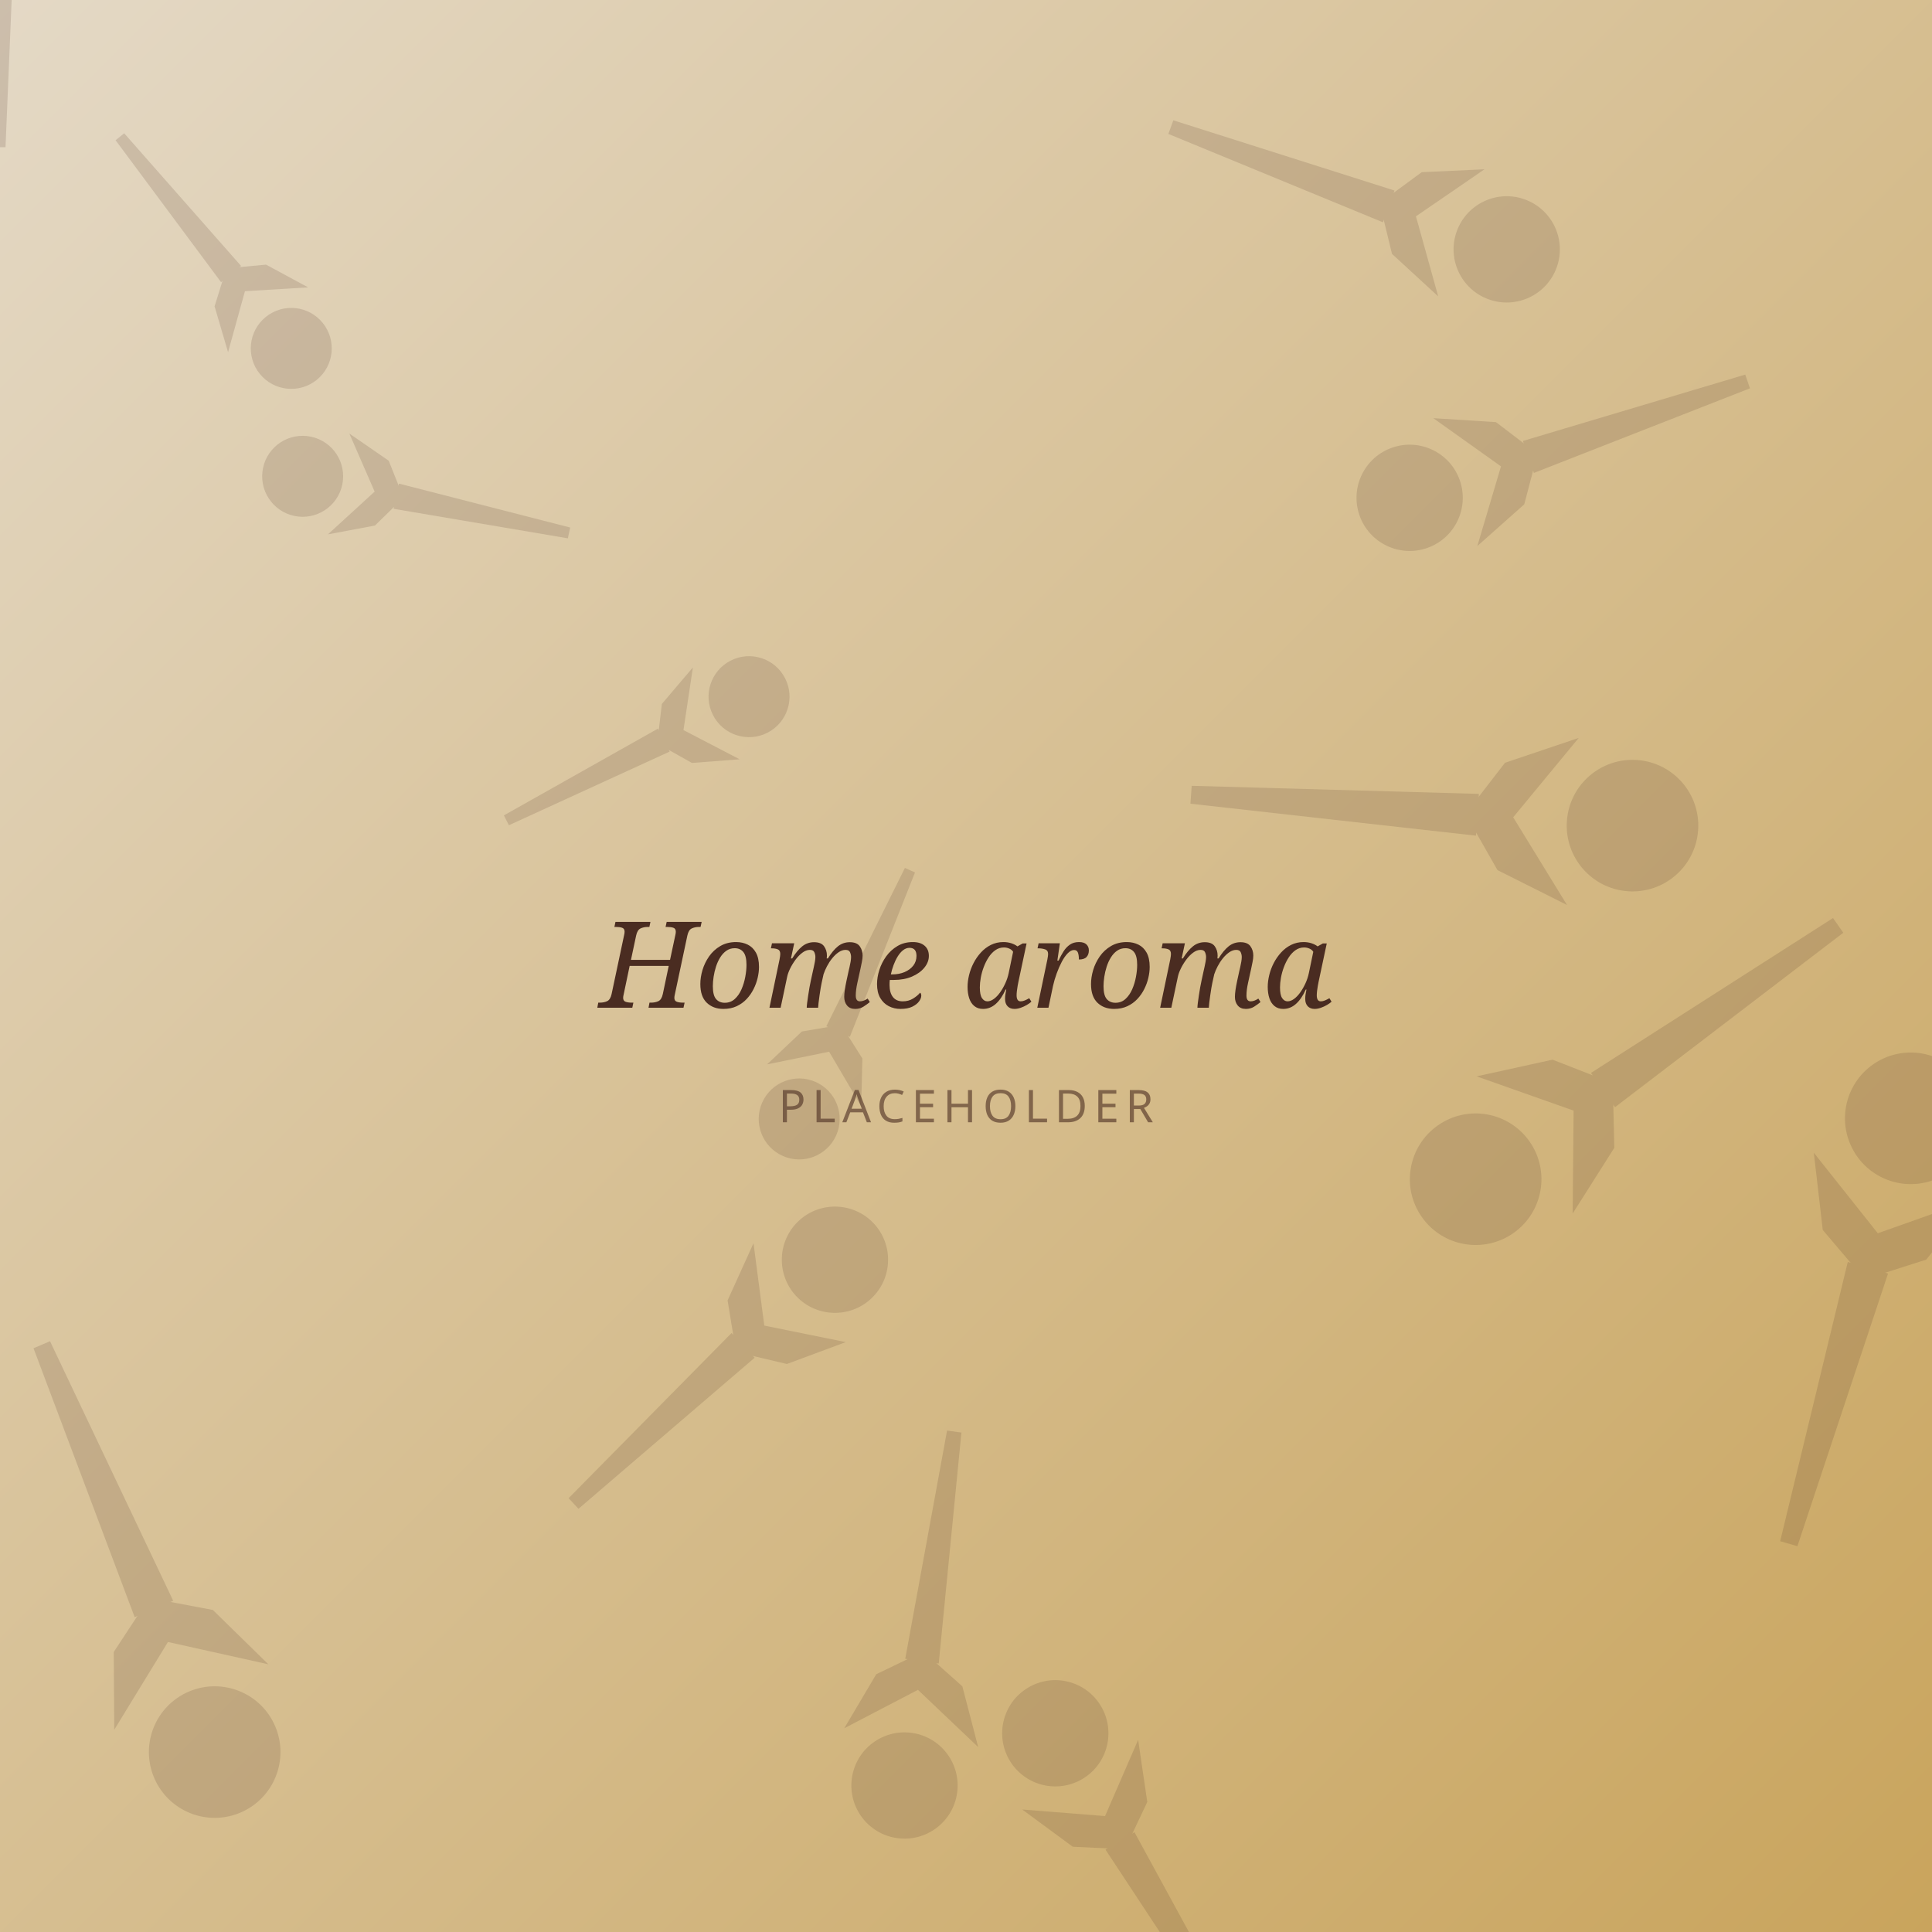
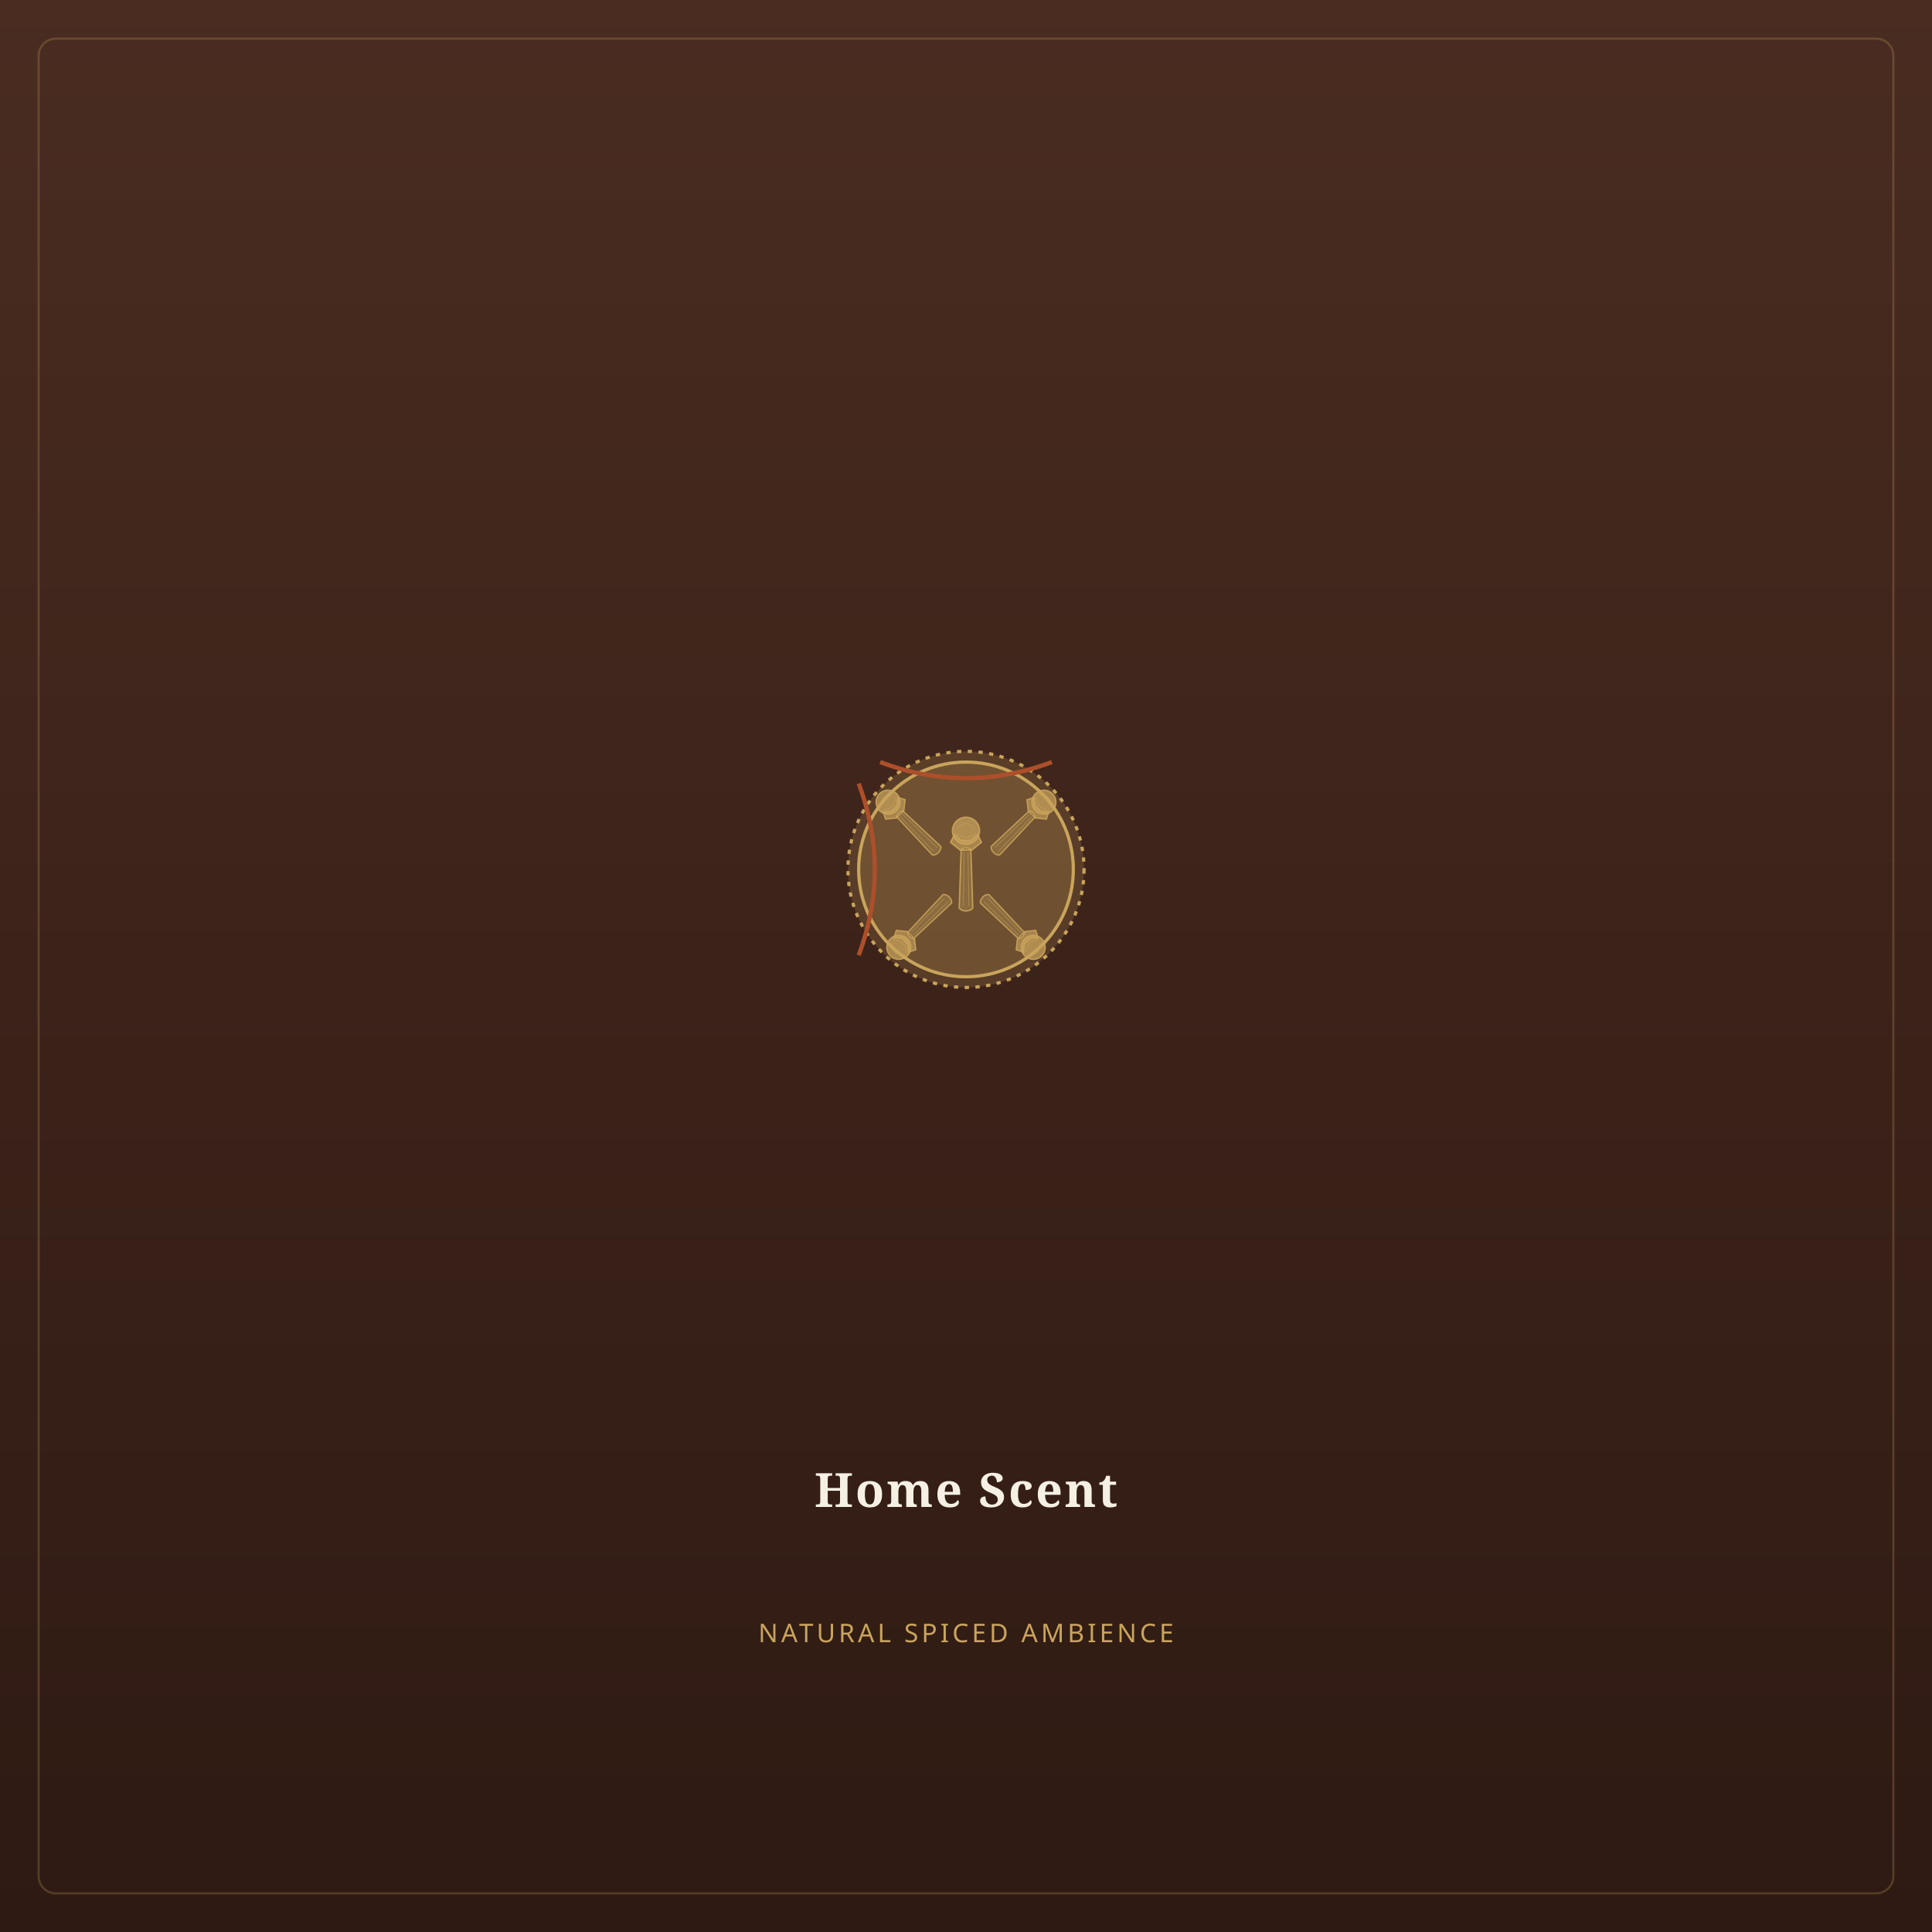
<svg xmlns="http://www.w3.org/2000/svg" width="900" height="900" viewBox="0 0 900 900">
  <defs>
-     <linearGradient id="g" x1="0" y1="0" x2="1" y2="1">
-       <stop offset="0" stop-color="#E4D9C6" />
-       <stop offset="1" stop-color="#C9A45C" />
+     <linearGradient id="uBg" x1="0" y1="0" x2="0" y2="1">
+       <stop offset="0%" stop-color="#4A2C21" />
+       <stop offset="100%" stop-color="#2E1A13" />
    </linearGradient>
  </defs>
-   <rect width="900" height="900" fill="url(#g)" />
-   <g transform="translate(0 0) rotate(0) scale(1.714286)" fill="#4A2C21" opacity="0.16">
-     <circle cx="0" cy="-34" r="11" />
-     <path d="M-14 -24 L0 -14 L14 -24 L9 -12 L0 -6 L-9 -12 Z" />
-     <path d="M-3.5 -8 L3.5 -8 L1.5 40 L-1.5 40 Z" />
+   <rect width="900" height="900" fill="url(#uBg)" />
+   <rect x="18" y="18" width="864" height="864" rx="8" fill="none" stroke="#C9A45C" stroke-opacity="0.25" stroke-width="1" />
+   <g transform="translate(450, 405)">
+     <g stroke="#C9A45C" stroke-width="1.5" fill="#C9A45C" fill-opacity="0.2">
+       <circle cx="0" cy="0" r="55" stroke-dasharray="2,3" />
+       <circle cx="0" cy="0" r="50" />
+       <path d="M -40 -50 Q 0 -35 40 -50" fill="none" stroke="#AD4F2B" stroke-width="2" />
+       <path d="M -50 -40 Q -35 0 -50 40" fill="none" stroke="#AD4F2B" stroke-width="2" />
+       <g transform="translate(-25 -20) rotate(-45) scale(0.4)" stroke="#C9A45C" stroke-opacity="0.9" fill="#C9A45C" fill-opacity="0.315">
+         <path d="M -7 40 L -5 -20 L 5 -20 L 7 40 C 4 44 -4 44 -7 40 Z" stroke-width="1.5" />
+         <line x1="-2" y1="-18" x2="-3" y2="38" stroke-width="1" stroke-opacity="0.45" />
+         <line x1="2" y1="-18" x2="3" y2="38" stroke-width="1" stroke-opacity="0.45" />
+         <path d="M -16 -28 L -6 -20 L -2 -22 L 2 -22 L 6 -20 L 16 -28 L 12 -36 L 5 -30 L -5 -30 L -12 -36 Z" stroke-width="1.5" fill-opacity="0.63" />
+         <circle cx="0" cy="-40" r="14" stroke-width="1.5" fill-opacity="0.72" />
+         <path d="M -9 -42 C -4 -49 4 -49 9 -42" stroke-width="1" fill="none" stroke-opacity="0.54" />
+         <path d="M -11 -38 C -4 -32 4 -32 11 -38" stroke-width="1" fill="none" stroke-opacity="0.54" />
+       </g>
+       <g transform="translate(25 -20) rotate(45) scale(0.4)" stroke="#C9A45C" stroke-opacity="0.9" fill="#C9A45C" fill-opacity="0.315">
+         <path d="M -7 40 L -5 -20 L 5 -20 L 7 40 C 4 44 -4 44 -7 40 Z" stroke-width="1.5" />
+         <line x1="-2" y1="-18" x2="-3" y2="38" stroke-width="1" stroke-opacity="0.45" />
+         <line x1="2" y1="-18" x2="3" y2="38" stroke-width="1" stroke-opacity="0.45" />
+         <path d="M -16 -28 L -6 -20 L -2 -22 L 2 -22 L 6 -20 L 16 -28 L 12 -36 L 5 -30 L -5 -30 L -12 -36 Z" stroke-width="1.5" fill-opacity="0.63" />
+         <circle cx="0" cy="-40" r="14" stroke-width="1.5" fill-opacity="0.72" />
+         <path d="M -9 -42 C -4 -49 4 -49 9 -42" stroke-width="1" fill="none" stroke-opacity="0.54" />
+         <path d="M -11 -38 C -4 -32 4 -32 11 -38" stroke-width="1" fill="none" stroke-opacity="0.54" />
+       </g>
+       <g transform="translate(-20 25) rotate(-135) scale(0.4)" stroke="#C9A45C" stroke-opacity="0.9" fill="#C9A45C" fill-opacity="0.315">
+         <path d="M -7 40 L -5 -20 L 5 -20 L 7 40 C 4 44 -4 44 -7 40 Z" stroke-width="1.5" />
+         <line x1="-2" y1="-18" x2="-3" y2="38" stroke-width="1" stroke-opacity="0.45" />
+         <line x1="2" y1="-18" x2="3" y2="38" stroke-width="1" stroke-opacity="0.45" />
+         <path d="M -16 -28 L -6 -20 L -2 -22 L 2 -22 L 6 -20 L 16 -28 L 12 -36 L 5 -30 L -5 -30 L -12 -36 Z" stroke-width="1.5" fill-opacity="0.63" />
+         <circle cx="0" cy="-40" r="14" stroke-width="1.5" fill-opacity="0.72" />
+         <path d="M -9 -42 C -4 -49 4 -49 9 -42" stroke-width="1" fill="none" stroke-opacity="0.54" />
+         <path d="M -11 -38 C -4 -32 4 -32 11 -38" stroke-width="1" fill="none" stroke-opacity="0.54" />
+       </g>
+       <g transform="translate(20 25) rotate(135) scale(0.4)" stroke="#C9A45C" stroke-opacity="0.9" fill="#C9A45C" fill-opacity="0.315">
+         <path d="M -7 40 L -5 -20 L 5 -20 L 7 40 C 4 44 -4 44 -7 40 Z" stroke-width="1.5" />
+         <line x1="-2" y1="-18" x2="-3" y2="38" stroke-width="1" stroke-opacity="0.45" />
+         <line x1="2" y1="-18" x2="3" y2="38" stroke-width="1" stroke-opacity="0.45" />
+         <path d="M -16 -28 L -6 -20 L -2 -22 L 2 -22 L 6 -20 L 16 -28 L 12 -36 L 5 -30 L -5 -30 L -12 -36 Z" stroke-width="1.5" fill-opacity="0.63" />
+         <circle cx="0" cy="-40" r="14" stroke-width="1.5" fill-opacity="0.72" />
+         <path d="M -9 -42 C -4 -49 4 -49 9 -42" stroke-width="1" fill="none" stroke-opacity="0.54" />
+         <path d="M -11 -38 C -4 -32 4 -32 11 -38" stroke-width="1" fill="none" stroke-opacity="0.54" />
+       </g>
+       <g transform="translate(0 0) rotate(0) scale(0.45)" stroke="#C9A45C" stroke-opacity="0.9" fill="#C9A45C" fill-opacity="0.315">
+         <path d="M -7 40 L -5 -20 L 5 -20 L 7 40 C 4 44 -4 44 -7 40 Z" stroke-width="1.5" />
+         <line x1="-2" y1="-18" x2="-3" y2="38" stroke-width="1" stroke-opacity="0.45" />
+         <line x1="2" y1="-18" x2="3" y2="38" stroke-width="1" stroke-opacity="0.45" />
+         <path d="M -16 -28 L -6 -20 L -2 -22 L 2 -22 L 6 -20 L 16 -28 L 12 -36 L 5 -30 L -5 -30 L -12 -36 Z" stroke-width="1.5" fill-opacity="0.63" />
+         <circle cx="0" cy="-40" r="14" stroke-width="1.5" fill-opacity="0.72" />
+         <path d="M -9 -42 C -4 -49 4 -49 9 -42" stroke-width="1" fill="none" stroke-opacity="0.54" />
+         <path d="M -11 -38 C -4 -32 4 -32 11 -38" stroke-width="1" fill="none" stroke-opacity="0.54" />
+       </g>
+     </g>
  </g>
-   <g transform="translate(333 639) rotate(47) scale(2.25)" fill="#4A2C21" opacity="0.16">
-     <circle cx="0" cy="-34" r="11" />
-     <path d="M-14 -24 L0 -14 L14 -24 L9 -12 L0 -6 L-9 -12 Z" />
-     <path d="M-3.5 -8 L3.5 -8 L1.5 40 L-1.5 40 Z" />
-   </g>
-   <g transform="translate(666 378) rotate(94) scale(2.785714)" fill="#4A2C21" opacity="0.16">
-     <circle cx="0" cy="-34" r="11" />
-     <path d="M-14 -24 L0 -14 L14 -24 L9 -12 L0 -6 L-9 -12 Z" />
-     <path d="M-3.5 -8 L3.5 -8 L1.5 40 L-1.5 40 Z" />
-   </g>
-   <g transform="translate(99 117) rotate(141) scale(1.714286)" fill="#4A2C21" opacity="0.16">
-     <circle cx="0" cy="-34" r="11" />
-     <path d="M-14 -24 L0 -14 L14 -24 L9 -12 L0 -6 L-9 -12 Z" />
-     <path d="M-3.5 -8 L3.5 -8 L1.5 40 L-1.5 40 Z" />
-   </g>
-   <g transform="translate(432 756) rotate(188) scale(2.25)" fill="#4A2C21" opacity="0.16">
-     <circle cx="0" cy="-34" r="11" />
-     <path d="M-14 -24 L0 -14 L14 -24 L9 -12 L0 -6 L-9 -12 Z" />
-     <path d="M-3.5 -8 L3.5 -8 L1.5 40 L-1.5 40 Z" />
-   </g>
-   <g transform="translate(765 495) rotate(235) scale(2.785714)" fill="#4A2C21" opacity="0.16">
-     <circle cx="0" cy="-34" r="11" />
-     <path d="M-14 -24 L0 -14 L14 -24 L9 -12 L0 -6 L-9 -12 Z" />
-     <path d="M-3.5 -8 L3.5 -8 L1.5 40 L-1.5 40 Z" />
-   </g>
-   <g transform="translate(198 234) rotate(282) scale(1.714286)" fill="#4A2C21" opacity="0.16">
-     <circle cx="0" cy="-34" r="11" />
-     <path d="M-14 -24 L0 -14 L14 -24 L9 -12 L0 -6 L-9 -12 Z" />
-     <path d="M-3.5 -8 L3.5 -8 L1.5 40 L-1.5 40 Z" />
-   </g>
-   <g transform="translate(531 873) rotate(329) scale(2.25)" fill="#4A2C21" opacity="0.16">
-     <circle cx="0" cy="-34" r="11" />
-     <path d="M-14 -24 L0 -14 L14 -24 L9 -12 L0 -6 L-9 -12 Z" />
-     <path d="M-3.5 -8 L3.5 -8 L1.5 40 L-1.5 40 Z" />
-   </g>
-   <g transform="translate(864 612) rotate(16) scale(2.785714)" fill="#4A2C21" opacity="0.16">
-     <circle cx="0" cy="-34" r="11" />
-     <path d="M-14 -24 L0 -14 L14 -24 L9 -12 L0 -6 L-9 -12 Z" />
-     <path d="M-3.5 -8 L3.5 -8 L1.5 40 L-1.5 40 Z" />
-   </g>
-   <g transform="translate(297 351) rotate(63) scale(1.714286)" fill="#4A2C21" opacity="0.16">
-     <circle cx="0" cy="-34" r="11" />
-     <path d="M-14 -24 L0 -14 L14 -24 L9 -12 L0 -6 L-9 -12 Z" />
-     <path d="M-3.5 -8 L3.5 -8 L1.5 40 L-1.5 40 Z" />
-   </g>
-   <g transform="translate(630 90) rotate(110) scale(2.25)" fill="#4A2C21" opacity="0.16">
-     <circle cx="0" cy="-34" r="11" />
-     <path d="M-14 -24 L0 -14 L14 -24 L9 -12 L0 -6 L-9 -12 Z" />
-     <path d="M-3.5 -8 L3.5 -8 L1.5 40 L-1.5 40 Z" />
-   </g>
-   <g transform="translate(63 729) rotate(157) scale(2.785714)" fill="#4A2C21" opacity="0.16">
-     <circle cx="0" cy="-34" r="11" />
-     <path d="M-14 -24 L0 -14 L14 -24 L9 -12 L0 -6 L-9 -12 Z" />
-     <path d="M-3.5 -8 L3.5 -8 L1.5 40 L-1.5 40 Z" />
-   </g>
-   <g transform="translate(396 468) rotate(204) scale(1.714286)" fill="#4A2C21" opacity="0.16">
-     <circle cx="0" cy="-34" r="11" />
-     <path d="M-14 -24 L0 -14 L14 -24 L9 -12 L0 -6 L-9 -12 Z" />
-     <path d="M-3.5 -8 L3.5 -8 L1.5 40 L-1.5 40 Z" />
-   </g>
-   <g transform="translate(729 207) rotate(251) scale(2.25)" fill="#4A2C21" opacity="0.16">
-     <circle cx="0" cy="-34" r="11" />
-     <path d="M-14 -24 L0 -14 L14 -24 L9 -12 L0 -6 L-9 -12 Z" />
-     <path d="M-3.5 -8 L3.5 -8 L1.5 40 L-1.5 40 Z" />
-   </g>
-   <text x="50%" y="50%" text-anchor="middle" dominant-baseline="middle" fill="#4A2C21" font-family="Georgia, serif" font-size="56" font-style="italic">Home aroma</text>
-   <text x="50%" y="522.8" text-anchor="middle" fill="#4A2C21" fill-opacity="0.6" font-family="system-ui, sans-serif" font-size="21" letter-spacing="3">PLACEHOLDER</text>
+   <text x="450" y="702" text-anchor="middle" fill="#F6F0E4" font-family="Georgia, serif" font-size="22" font-weight="600" letter-spacing="1">Home Scent</text>
+   <text x="450" y="765" text-anchor="middle" fill="#C9A45C" font-family="sans-serif" font-size="12" letter-spacing="1.5">NATURAL SPICED AMBIENCE</text>
</svg>
